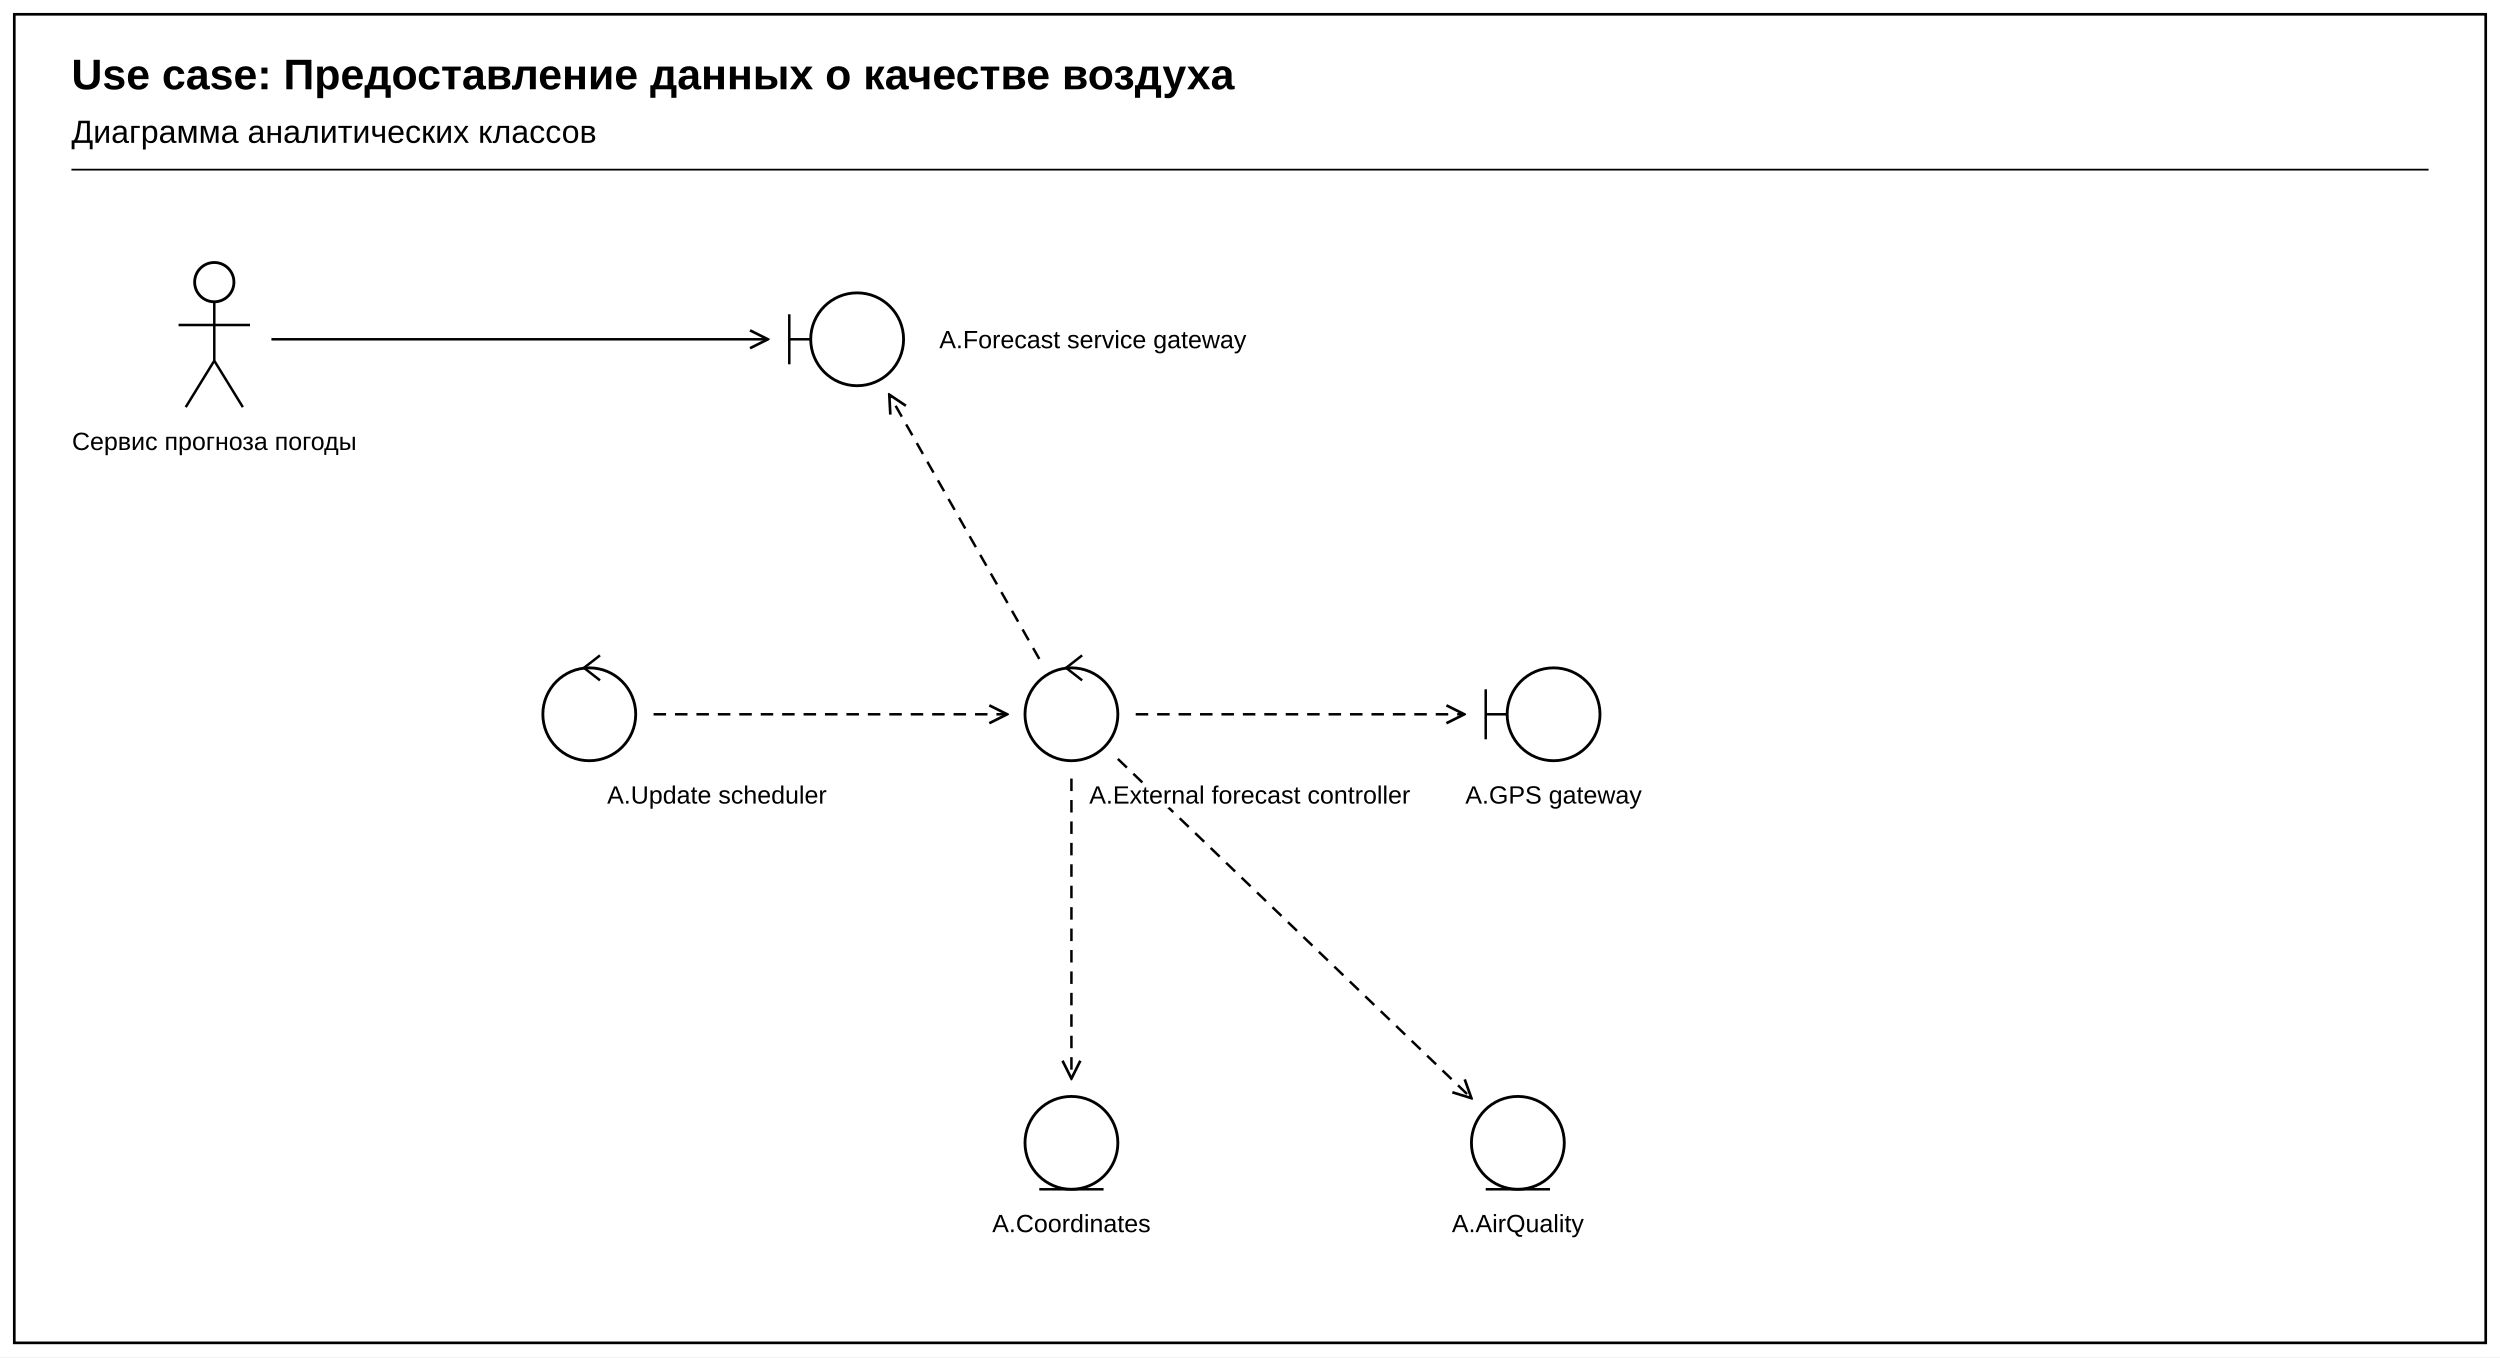
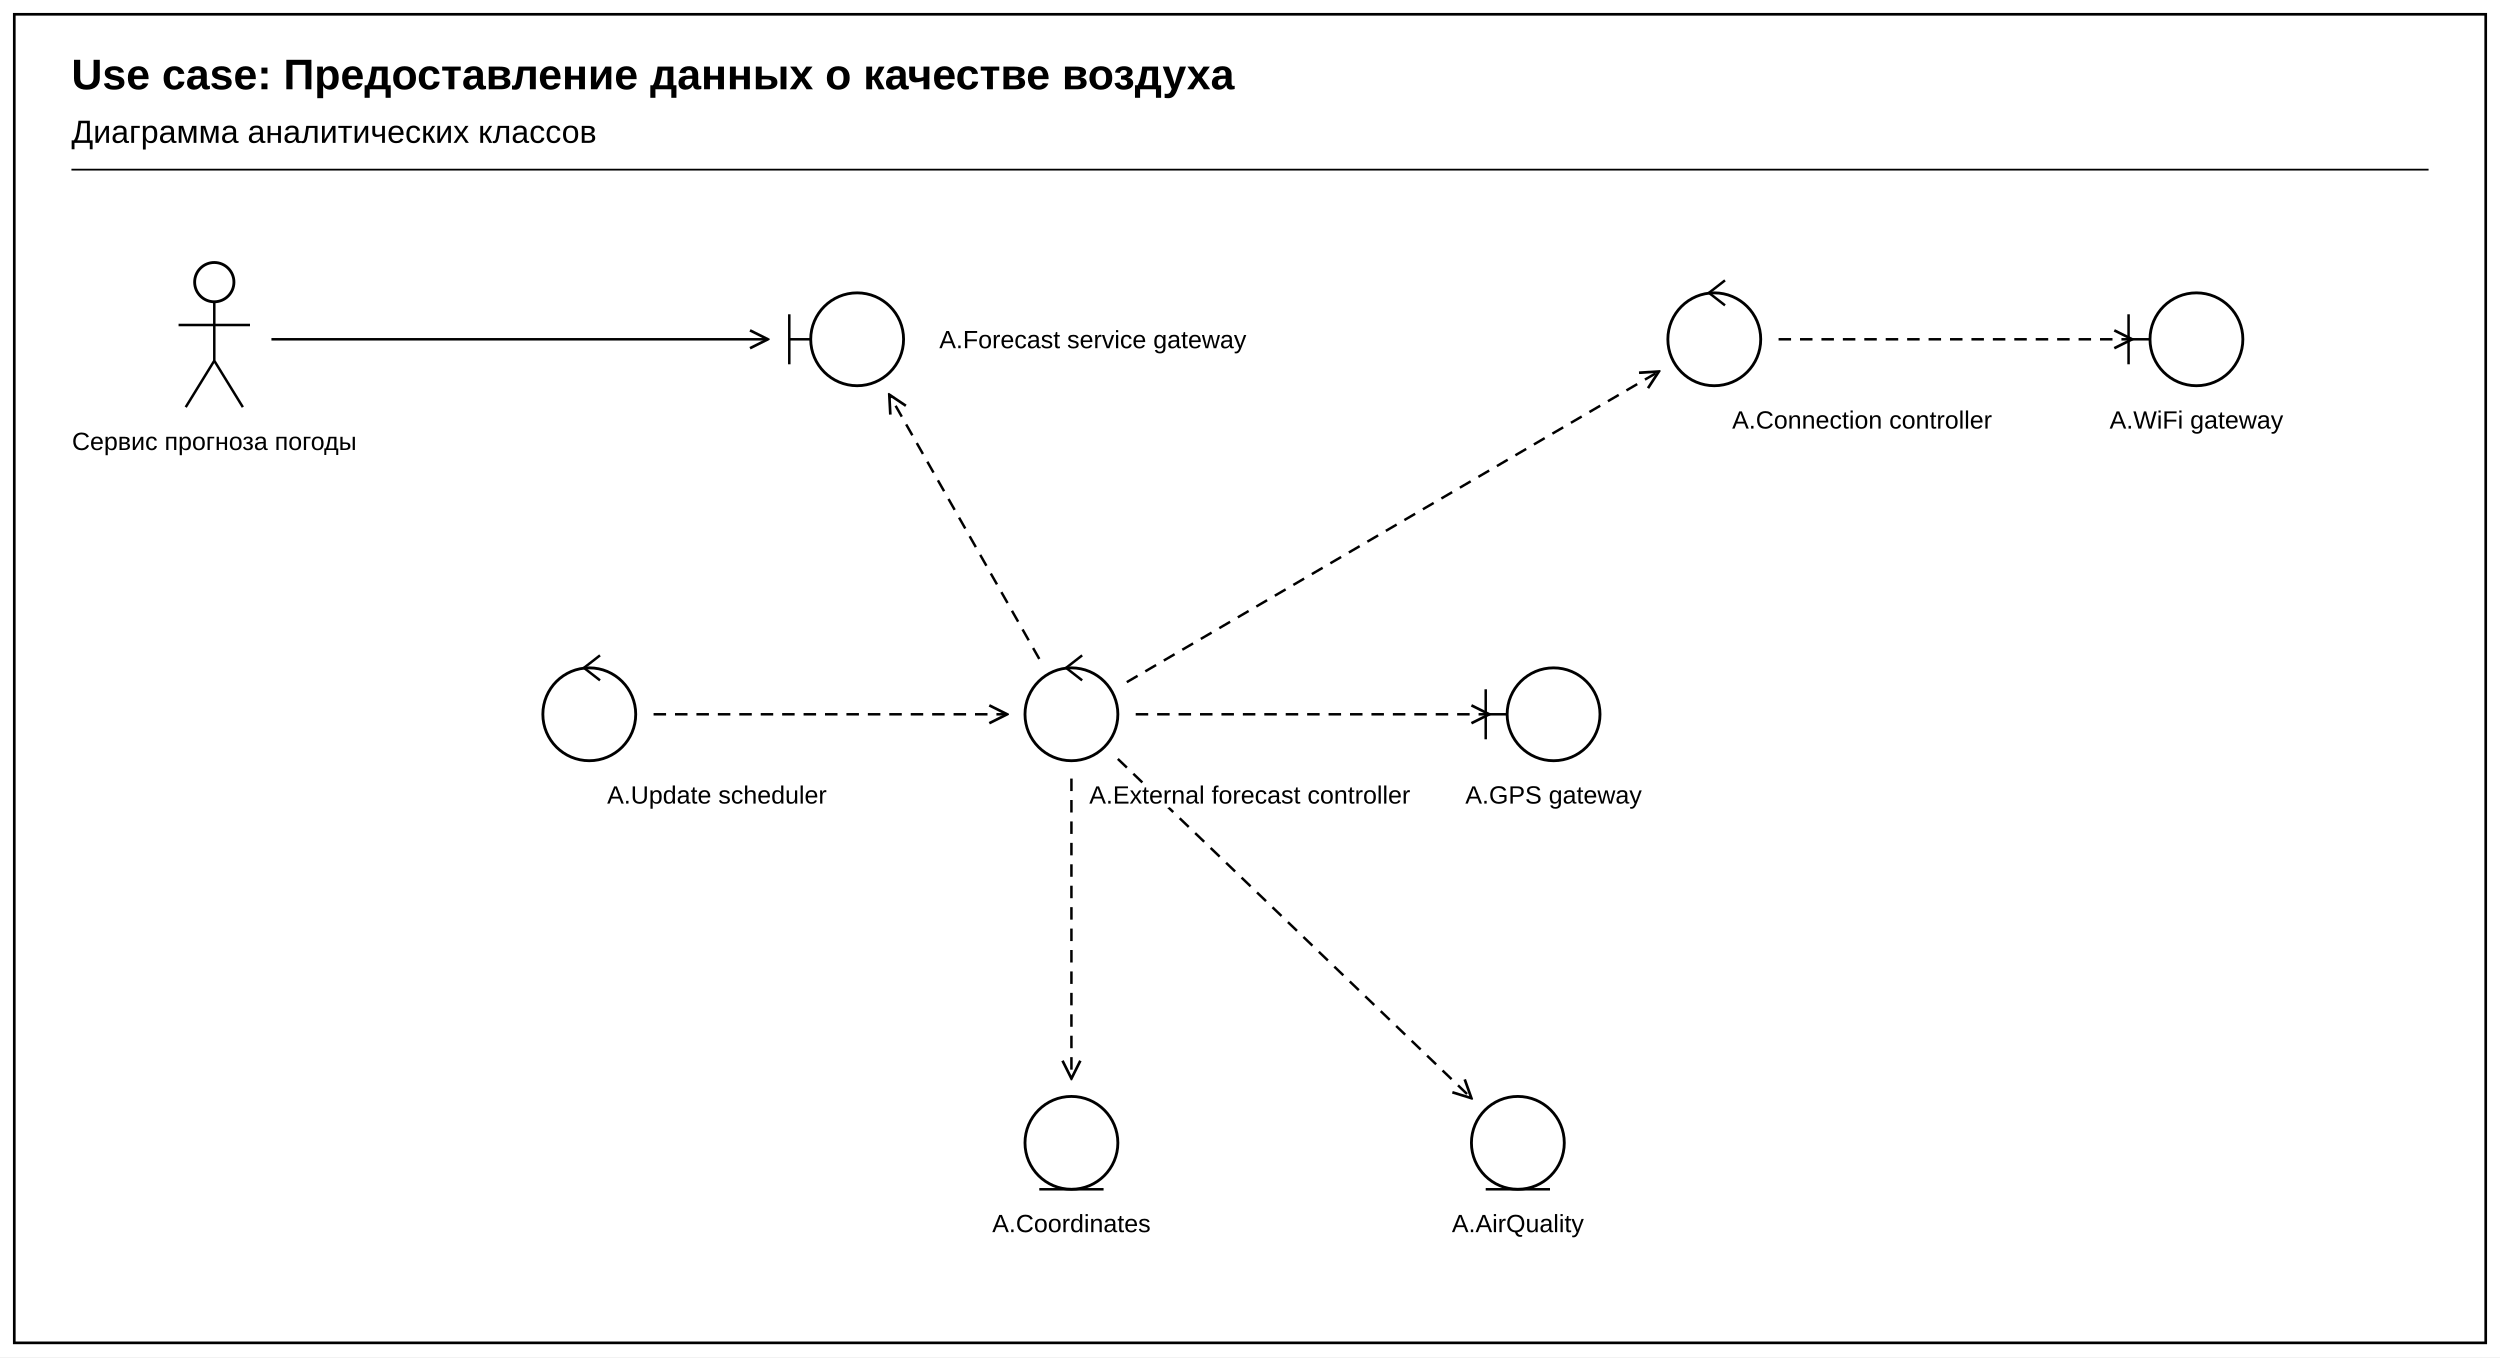
<svg xmlns="http://www.w3.org/2000/svg" viewBox="0 0 1400 760" width="1400" height="760">
  <style>.t{font-family:Arial,Helvetica,sans-serif;fill:#000;paint-order:stroke;stroke:#fff;stroke-width:5px;stroke-linejoin:round}.h{font-family:Arial,Helvetica,sans-serif;fill:#000}.s{fill:#fff;stroke:#000;stroke-width:1.6}.l{stroke:#000;stroke-width:1.4;fill:none}.d{stroke:#000;stroke-width:1.4;fill:none;stroke-dasharray:7 5}</style>
  <defs>
    <marker id="o" markerWidth="12" markerHeight="12" refX="11" refY="6" orient="auto" markerUnits="userSpaceOnUse">
      <path d="M1,1 L11,6 L1,11" fill="none" stroke="#000" stroke-width="1.5" />
    </marker>
    <marker id="f" markerWidth="14" markerHeight="12" refX="13" refY="6" orient="auto" markerUnits="userSpaceOnUse">
      <path d="M0,0 L13,6 L0,12 z" fill="#000" />
    </marker>
  </defs>
  <rect width="1400" height="760" fill="#fff" />
  <rect x="8" y="8" width="1384" height="744" fill="none" stroke="#000" stroke-width="1.5" />
  <text x="40" y="50" text-anchor="start" font-size="24" font-weight="bold" class="h">Use case: Предоставление данных о качестве воздуха</text>
  <text x="40" y="80" text-anchor="start" font-size="18" class="h">Диаграмма аналитических классов</text>
  <line x1="40" y1="95" x2="1360" y2="95" stroke="#000" />
  <line class="l" x1="152" y1="190" x2="430" y2="190" marker-end="url(#o)" />
  <line class="d" x1="366" y1="400" x2="564" y2="400" marker-end="url(#o)" />
-   <line class="d" x1="636" y1="400" x2="820" y2="400" marker-end="url(#o)" />
+   <line class="d" x1="636" y1="400" x2="834" y2="400" marker-end="url(#o)" />
  <line class="d" x1="582" y1="369" x2="498" y2="221" marker-end="url(#o)" />
+   <line class="d" x1="631" y1="382" x2="929" y2="208" marker-end="url(#o)" />
+   <line class="d" x1="996" y1="190" x2="1194" y2="190" marker-end="url(#o)" />
  <line class="d" x1="600" y1="436" x2="600" y2="604" marker-end="url(#o)" />
  <line class="d" x1="626" y1="425" x2="824" y2="615" marker-end="url(#o)" />
+   <circle class="s" cx="120" cy="158" r="11" />
+   <path class="l" d="M120,169V202M100,182H140M104,228L120,202L136,228" />
+   <text x="120" y="252" text-anchor="middle" font-size="14" class="t">Сервис прогноза погоды</text>
+   <circle class="s" cx="480" cy="190" r="26" />
+   <path class="l" d="M454,190H442M442,176V204" />
+   <text x="526" y="195" text-anchor="start" font-size="14" class="t">A.Forecast service gateway</text>
  <circle class="s" cx="330" cy="400" r="26" />
  <path class="l" d="M336,367L327,374L336,381" />
  <text x="340" y="450" text-anchor="start" font-size="14" class="t">A.Update scheduler</text>
  <circle class="s" cx="600" cy="400" r="26" />
  <path class="l" d="M606,367L597,374L606,381" />
  <text x="610" y="450" text-anchor="start" font-size="14" class="t">A.External forecast controller</text>
  <circle class="s" cx="870" cy="400" r="26" />
  <path class="l" d="M844,400H832M832,386V414" />
  <text x="870" y="450" text-anchor="middle" font-size="14" class="t">A.GPS gateway</text>
-   <circle class="s" cx="480" cy="190" r="26" />
-   <path class="l" d="M454,190H442M442,176V204" />
-   <text x="526" y="195" text-anchor="start" font-size="14" class="t">A.Forecast service gateway</text>
-   <circle class="s" cx="120" cy="158" r="11" />
-   <path class="l" d="M120,169V202M100,182H140M104,228L120,202L136,228" />
-   <text x="120" y="252" text-anchor="middle" font-size="14" class="t">Сервис прогноза погоды</text>
+   <circle class="s" cx="960" cy="190" r="26" />
+   <path class="l" d="M966,157L957,164L966,171" />
+   <text x="970" y="240" text-anchor="start" font-size="14" class="t">A.Connection controller</text>
+   <circle class="s" cx="1230" cy="190" r="26" />
+   <path class="l" d="M1204,190H1192M1192,176V204" />
+   <text x="1230" y="240" text-anchor="middle" font-size="14" class="t">A.WiFi gateway</text>
  <circle class="s" cx="600" cy="640" r="26" />
  <path class="l" d="M582,666H618" />
  <text x="600" y="690" text-anchor="middle" font-size="14" class="t">A.Coordinates</text>
  <circle class="s" cx="850" cy="640" r="26" />
  <path class="l" d="M832,666H868" />
  <text x="850" y="690" text-anchor="middle" font-size="14" class="t">A.AirQuality</text>
</svg>
